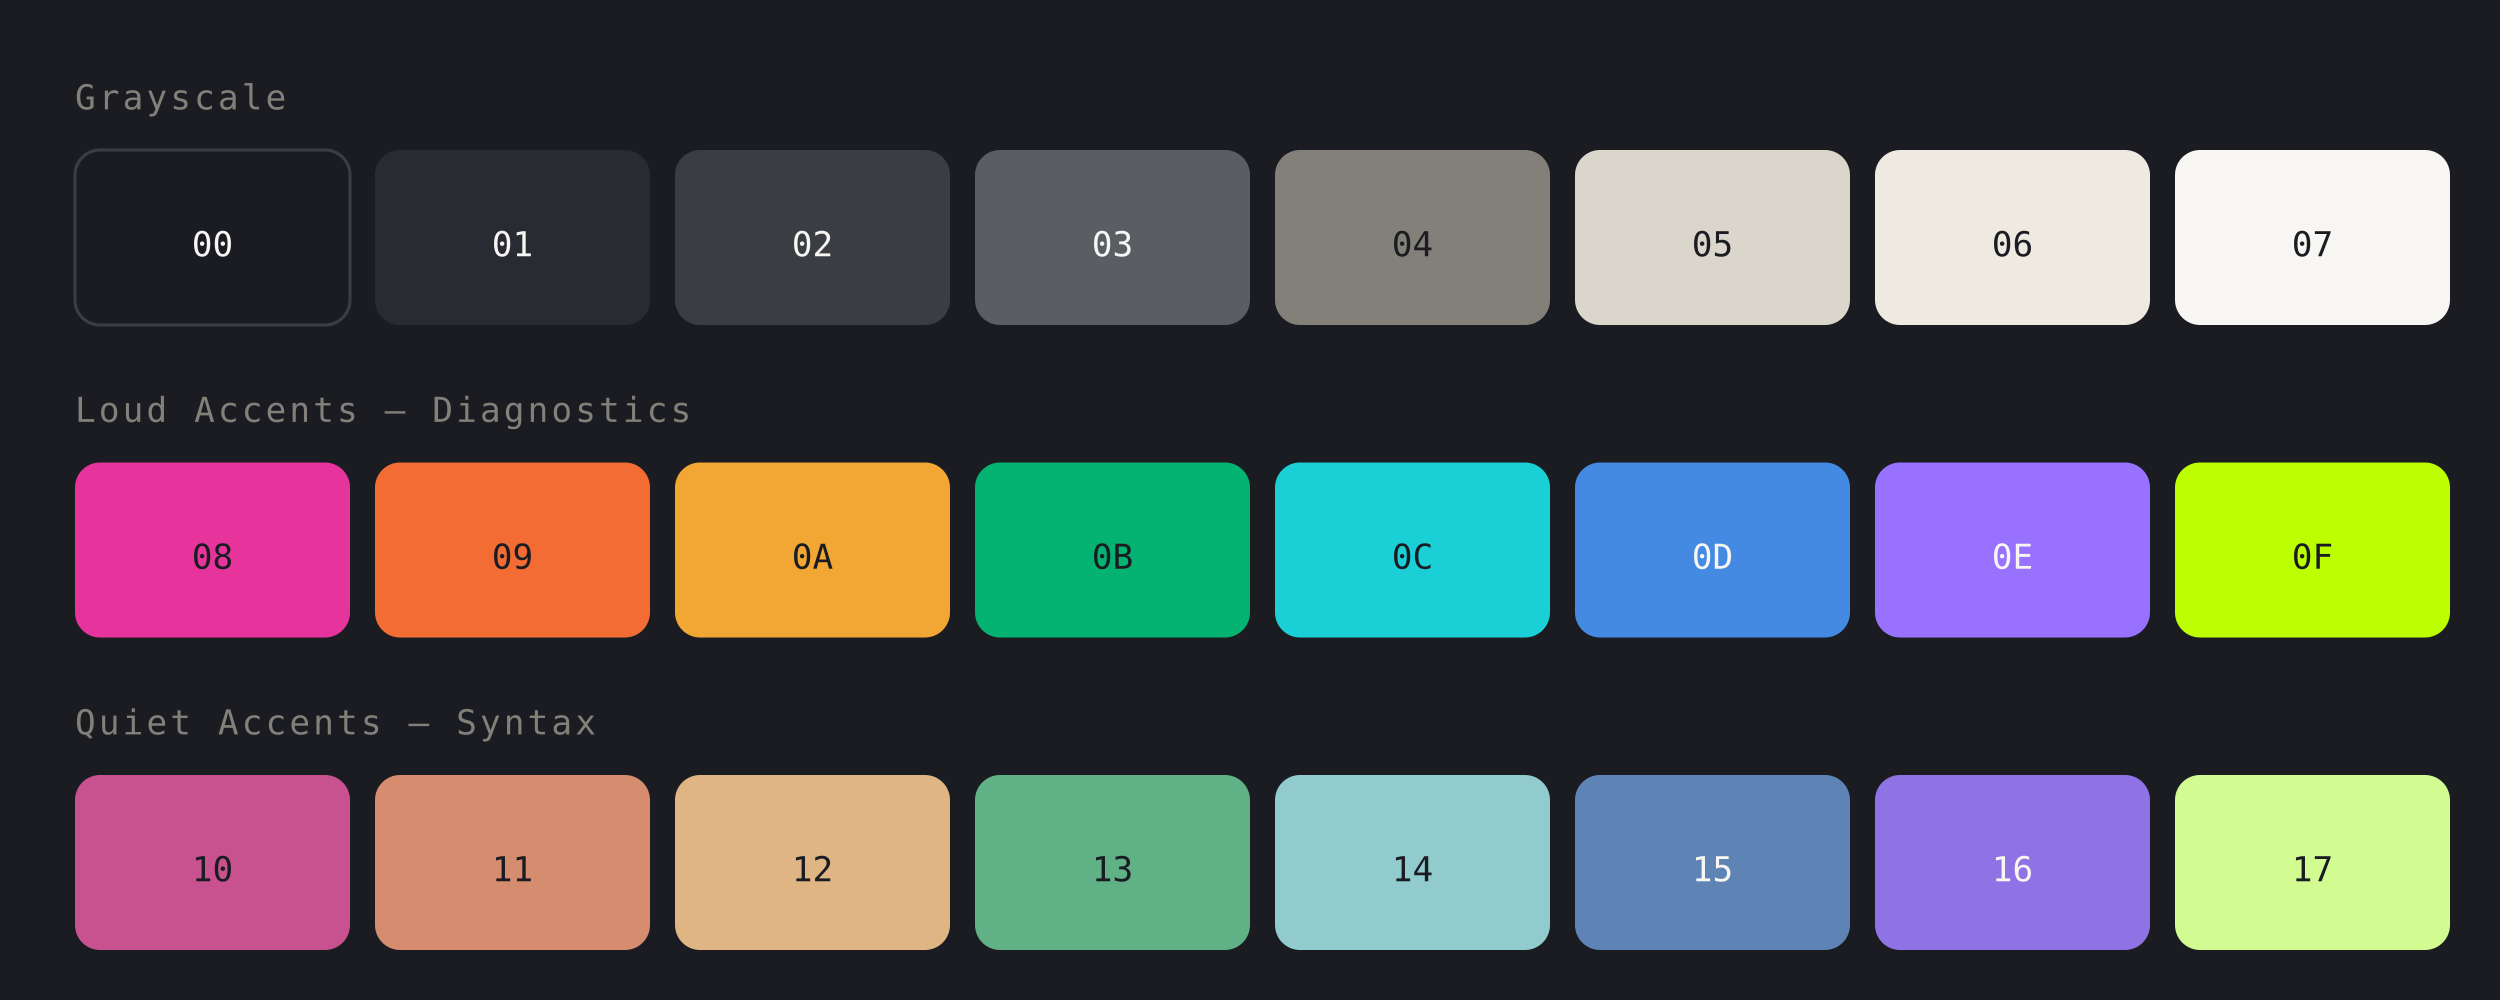
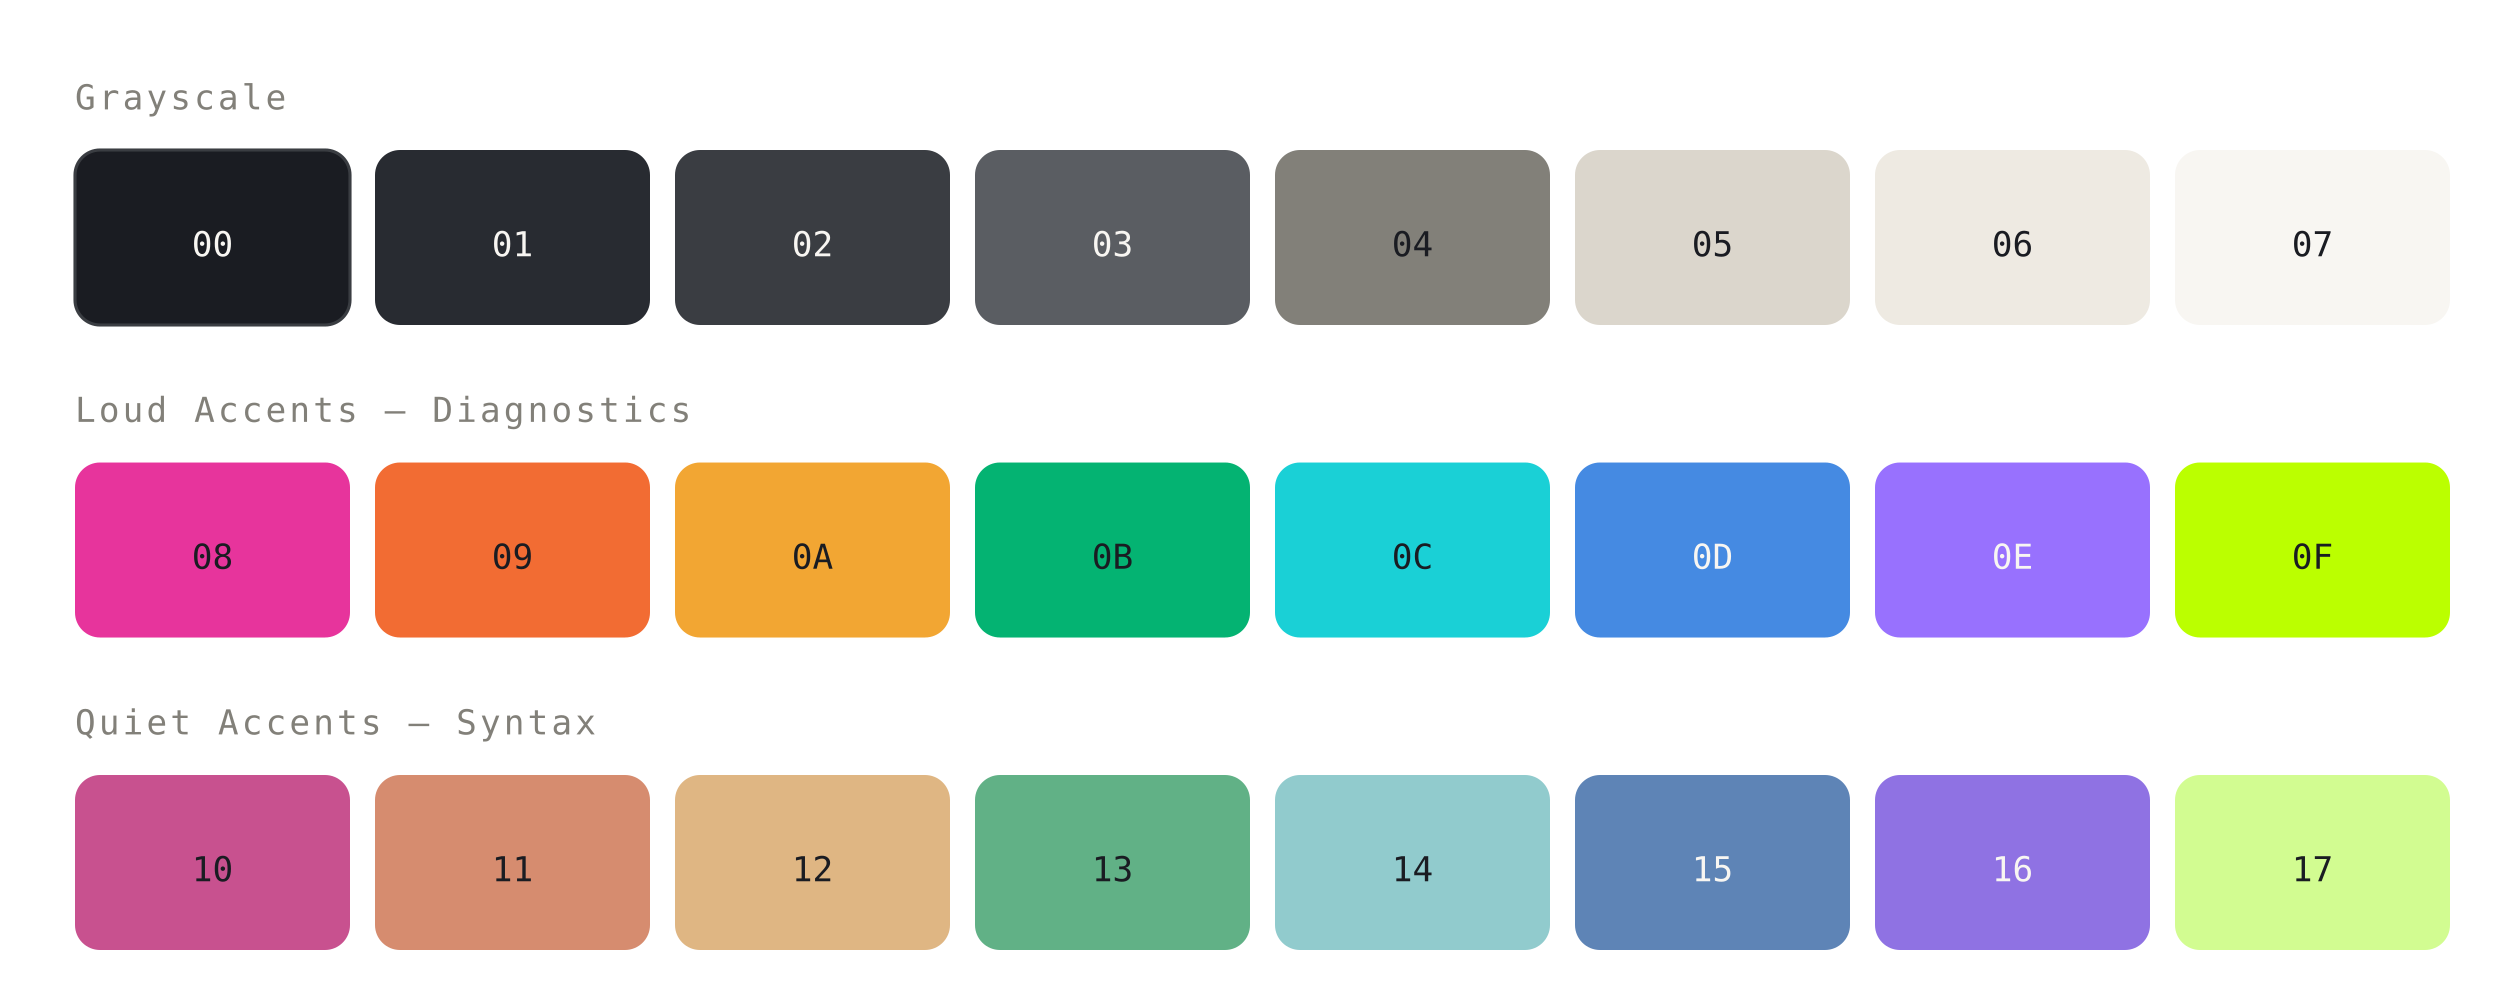
<svg xmlns="http://www.w3.org/2000/svg" viewBox="0 0 800 320">
-   <rect width="800" height="320" fill="#1a1c22" />
  <text x="24" y="35" font-family="SF Mono, Consolas, monospace" font-size="11" fill="#828079" letter-spacing="1">Grayscale</text>
  <rect x="24" y="48" width="88" height="56" rx="8" fill="#1a1c22" stroke="#3a3d42" stroke-width="1" />
  <rect x="120" y="48" width="88" height="56" rx="8" fill="#282b31" />
  <rect x="216" y="48" width="88" height="56" rx="8" fill="#3a3d42" />
  <rect x="312" y="48" width="88" height="56" rx="8" fill="#5a5d62" />
  <rect x="408" y="48" width="88" height="56" rx="8" fill="#828079" />
  <rect x="504" y="48" width="88" height="56" rx="8" fill="#dbd6cc" />
  <rect x="600" y="48" width="88" height="56" rx="8" fill="#eeeae2" />
  <rect x="696" y="48" width="88" height="56" rx="8" fill="#f8f6f2" />
  <text x="68" y="82" font-family="SF Mono, Consolas, monospace" font-size="11" fill="#f8f6f2" text-anchor="middle">00</text>
  <text x="164" y="82" font-family="SF Mono, Consolas, monospace" font-size="11" fill="#f8f6f2" text-anchor="middle">01</text>
  <text x="260" y="82" font-family="SF Mono, Consolas, monospace" font-size="11" fill="#f8f6f2" text-anchor="middle">02</text>
  <text x="356" y="82" font-family="SF Mono, Consolas, monospace" font-size="11" fill="#f8f6f2" text-anchor="middle">03</text>
  <text x="452" y="82" font-family="SF Mono, Consolas, monospace" font-size="11" fill="#1a1c22" text-anchor="middle">04</text>
  <text x="548" y="82" font-family="SF Mono, Consolas, monospace" font-size="11" fill="#1a1c22" text-anchor="middle">05</text>
  <text x="644" y="82" font-family="SF Mono, Consolas, monospace" font-size="11" fill="#1a1c22" text-anchor="middle">06</text>
  <text x="740" y="82" font-family="SF Mono, Consolas, monospace" font-size="11" fill="#1a1c22" text-anchor="middle">07</text>
  <text x="24" y="135" font-family="SF Mono, Consolas, monospace" font-size="11" fill="#828079" letter-spacing="1">Loud Accents — Diagnostics</text>
  <rect x="24" y="148" width="88" height="56" rx="8" fill="#e7349c" />
  <rect x="120" y="148" width="88" height="56" rx="8" fill="#f26c33" />
  <rect x="216" y="148" width="88" height="56" rx="8" fill="#f2a633" />
  <rect x="312" y="148" width="88" height="56" rx="8" fill="#04b372" />
  <rect x="408" y="148" width="88" height="56" rx="8" fill="#1ad0d6" />
  <rect x="504" y="148" width="88" height="56" rx="8" fill="#458ae2" />
  <rect x="600" y="148" width="88" height="56" rx="8" fill="#9871fe" />
  <rect x="696" y="148" width="88" height="56" rx="8" fill="#bbff00" />
  <text x="68" y="182" font-family="SF Mono, Consolas, monospace" font-size="11" fill="#1a1c22" text-anchor="middle">08</text>
  <text x="164" y="182" font-family="SF Mono, Consolas, monospace" font-size="11" fill="#1a1c22" text-anchor="middle">09</text>
  <text x="260" y="182" font-family="SF Mono, Consolas, monospace" font-size="11" fill="#1a1c22" text-anchor="middle">0A</text>
  <text x="356" y="182" font-family="SF Mono, Consolas, monospace" font-size="11" fill="#1a1c22" text-anchor="middle">0B</text>
  <text x="452" y="182" font-family="SF Mono, Consolas, monospace" font-size="11" fill="#1a1c22" text-anchor="middle">0C</text>
  <text x="548" y="182" font-family="SF Mono, Consolas, monospace" font-size="11" fill="#f8f6f2" text-anchor="middle">0D</text>
  <text x="644" y="182" font-family="SF Mono, Consolas, monospace" font-size="11" fill="#f8f6f2" text-anchor="middle">0E</text>
  <text x="740" y="182" font-family="SF Mono, Consolas, monospace" font-size="11" fill="#1a1c22" text-anchor="middle">0F</text>
  <text x="24" y="235" font-family="SF Mono, Consolas, monospace" font-size="11" fill="#828079" letter-spacing="1">Quiet Accents — Syntax</text>
  <rect x="24" y="248" width="88" height="56" rx="8" fill="#c8518f" />
  <rect x="120" y="248" width="88" height="56" rx="8" fill="#d68c6f" />
  <rect x="216" y="248" width="88" height="56" rx="8" fill="#dfb683" />
  <rect x="312" y="248" width="88" height="56" rx="8" fill="#61b186" />
  <rect x="408" y="248" width="88" height="56" rx="8" fill="#91cbcd" />
  <rect x="504" y="248" width="88" height="56" rx="8" fill="#5e84b6" />
  <rect x="600" y="248" width="88" height="56" rx="8" fill="#8f72e3" />
  <rect x="696" y="248" width="88" height="56" rx="8" fill="#d2fc91" />
  <text x="68" y="282" font-family="SF Mono, Consolas, monospace" font-size="11" fill="#1a1c22" text-anchor="middle">10</text>
  <text x="164" y="282" font-family="SF Mono, Consolas, monospace" font-size="11" fill="#1a1c22" text-anchor="middle">11</text>
  <text x="260" y="282" font-family="SF Mono, Consolas, monospace" font-size="11" fill="#1a1c22" text-anchor="middle">12</text>
  <text x="356" y="282" font-family="SF Mono, Consolas, monospace" font-size="11" fill="#1a1c22" text-anchor="middle">13</text>
  <text x="452" y="282" font-family="SF Mono, Consolas, monospace" font-size="11" fill="#1a1c22" text-anchor="middle">14</text>
  <text x="548" y="282" font-family="SF Mono, Consolas, monospace" font-size="11" fill="#f8f6f2" text-anchor="middle">15</text>
  <text x="644" y="282" font-family="SF Mono, Consolas, monospace" font-size="11" fill="#f8f6f2" text-anchor="middle">16</text>
  <text x="740" y="282" font-family="SF Mono, Consolas, monospace" font-size="11" fill="#1a1c22" text-anchor="middle">17</text>
</svg>
